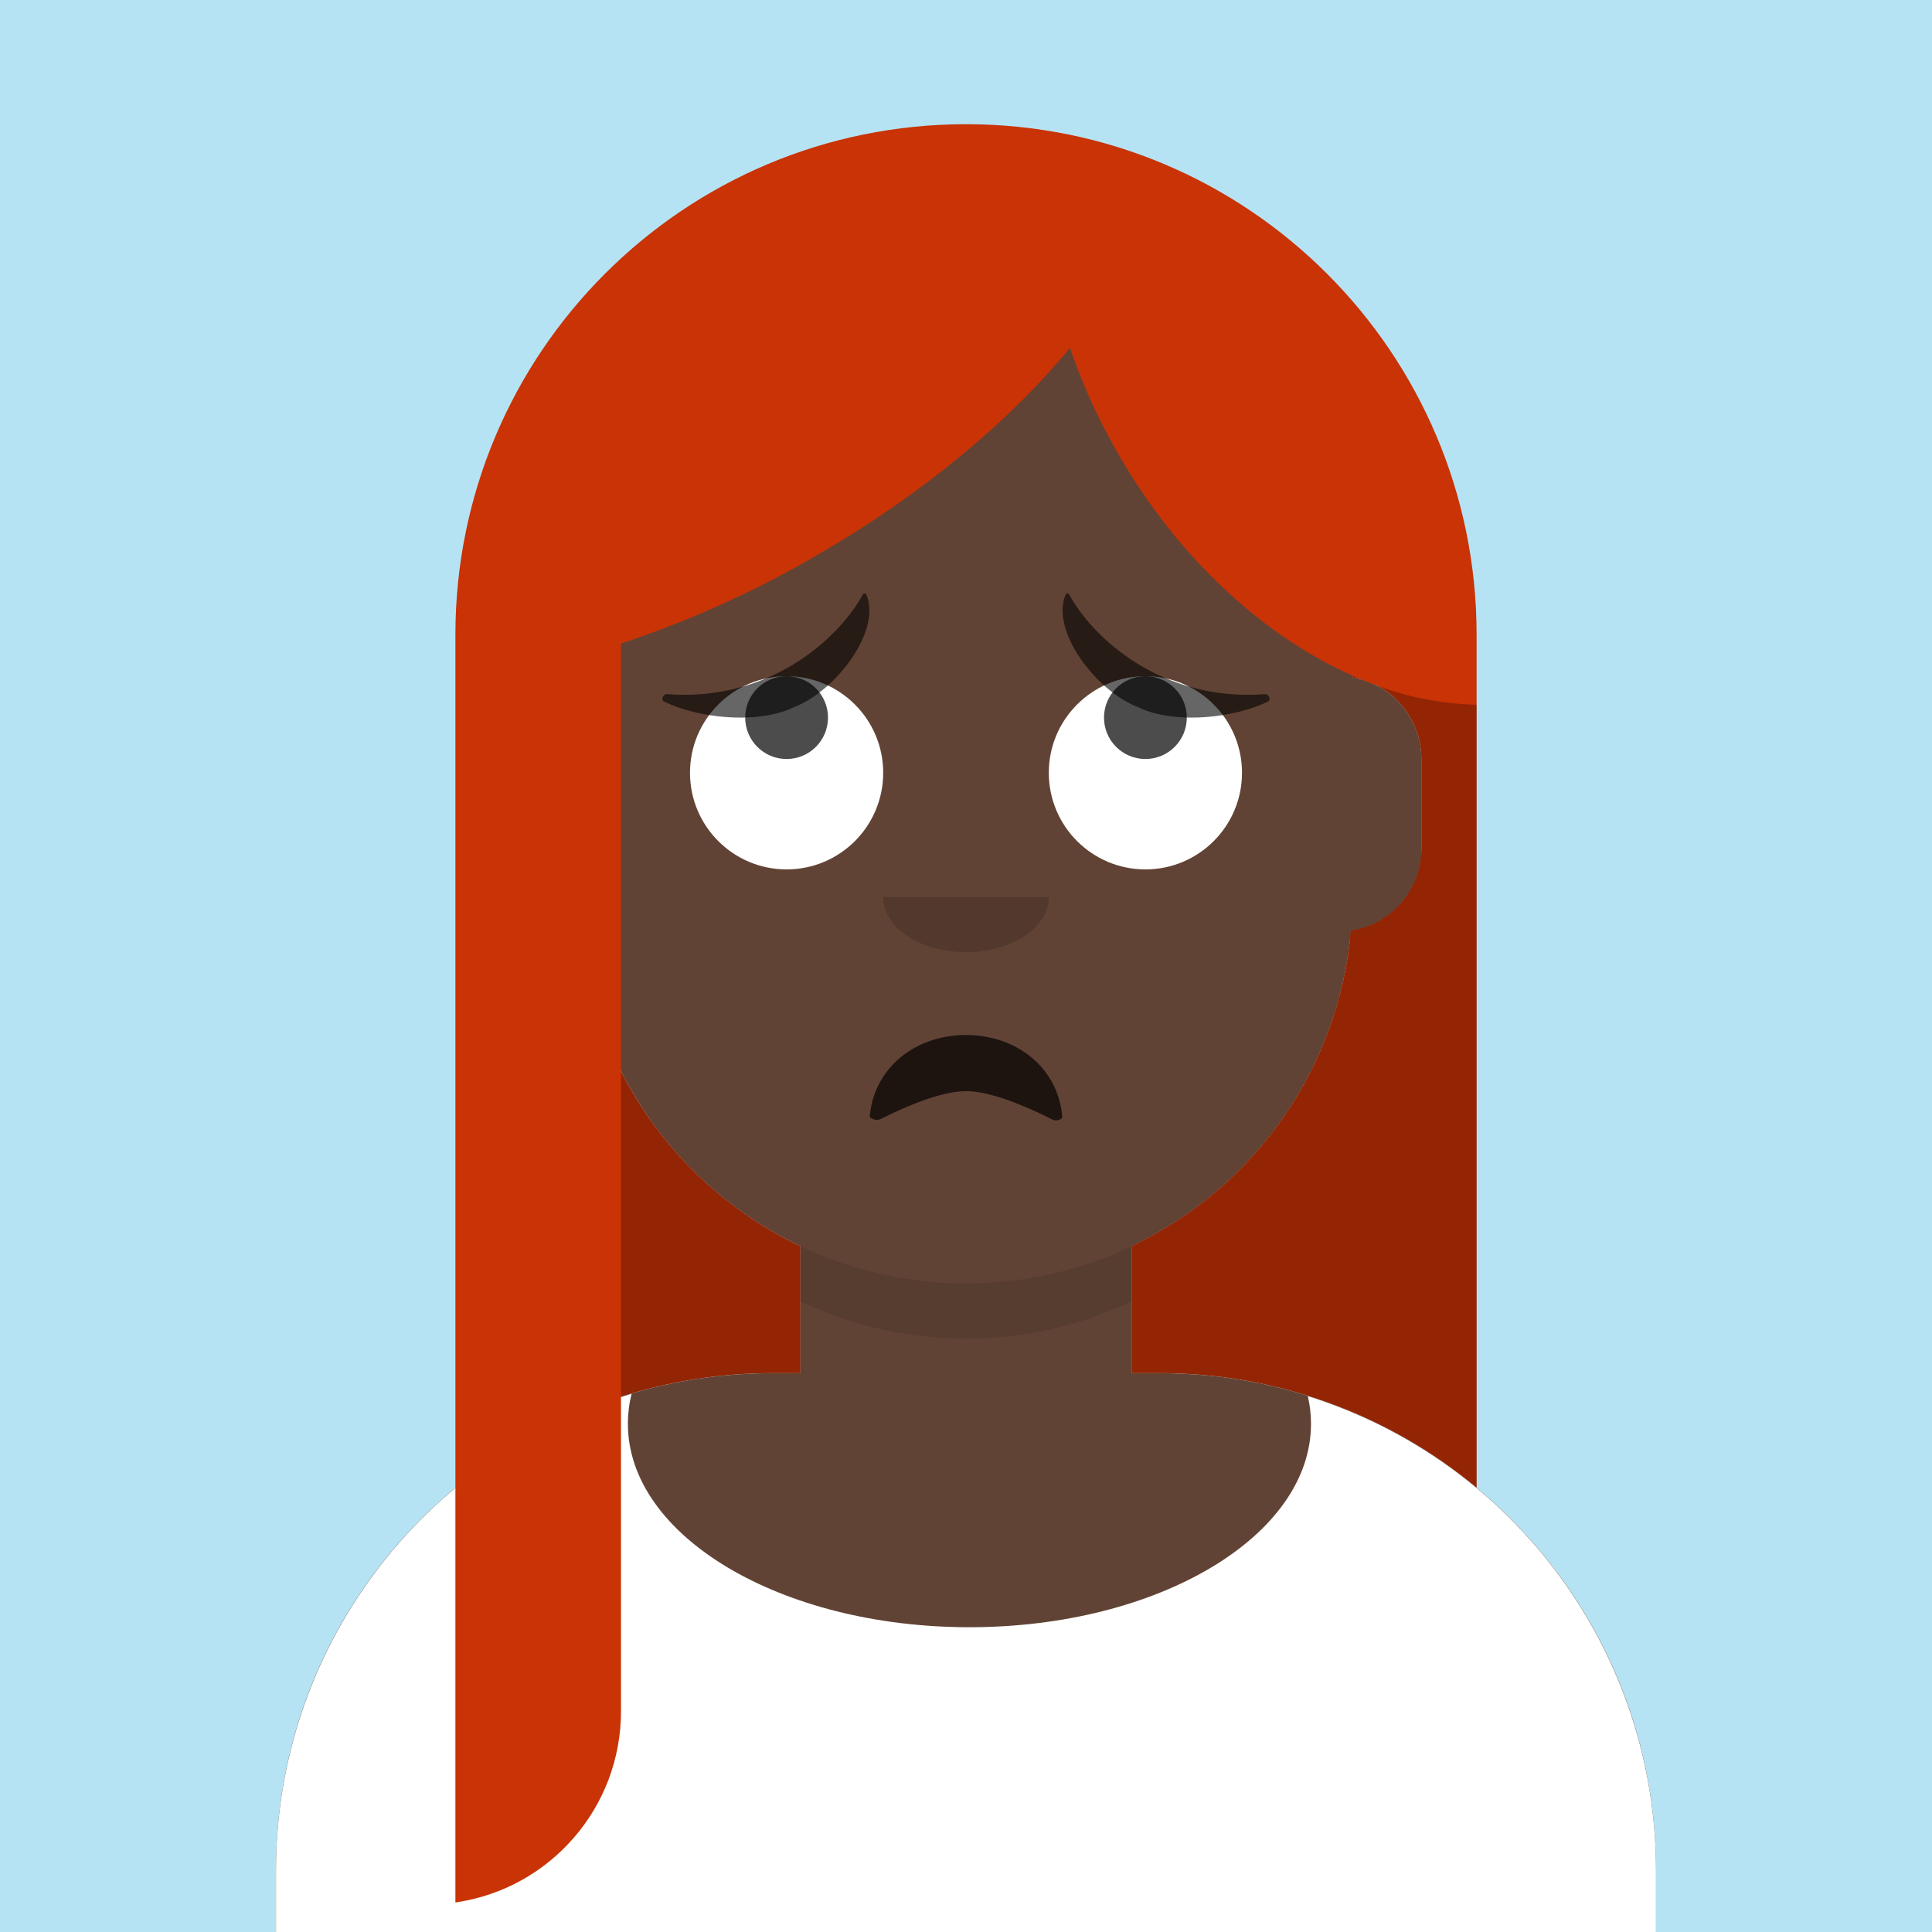
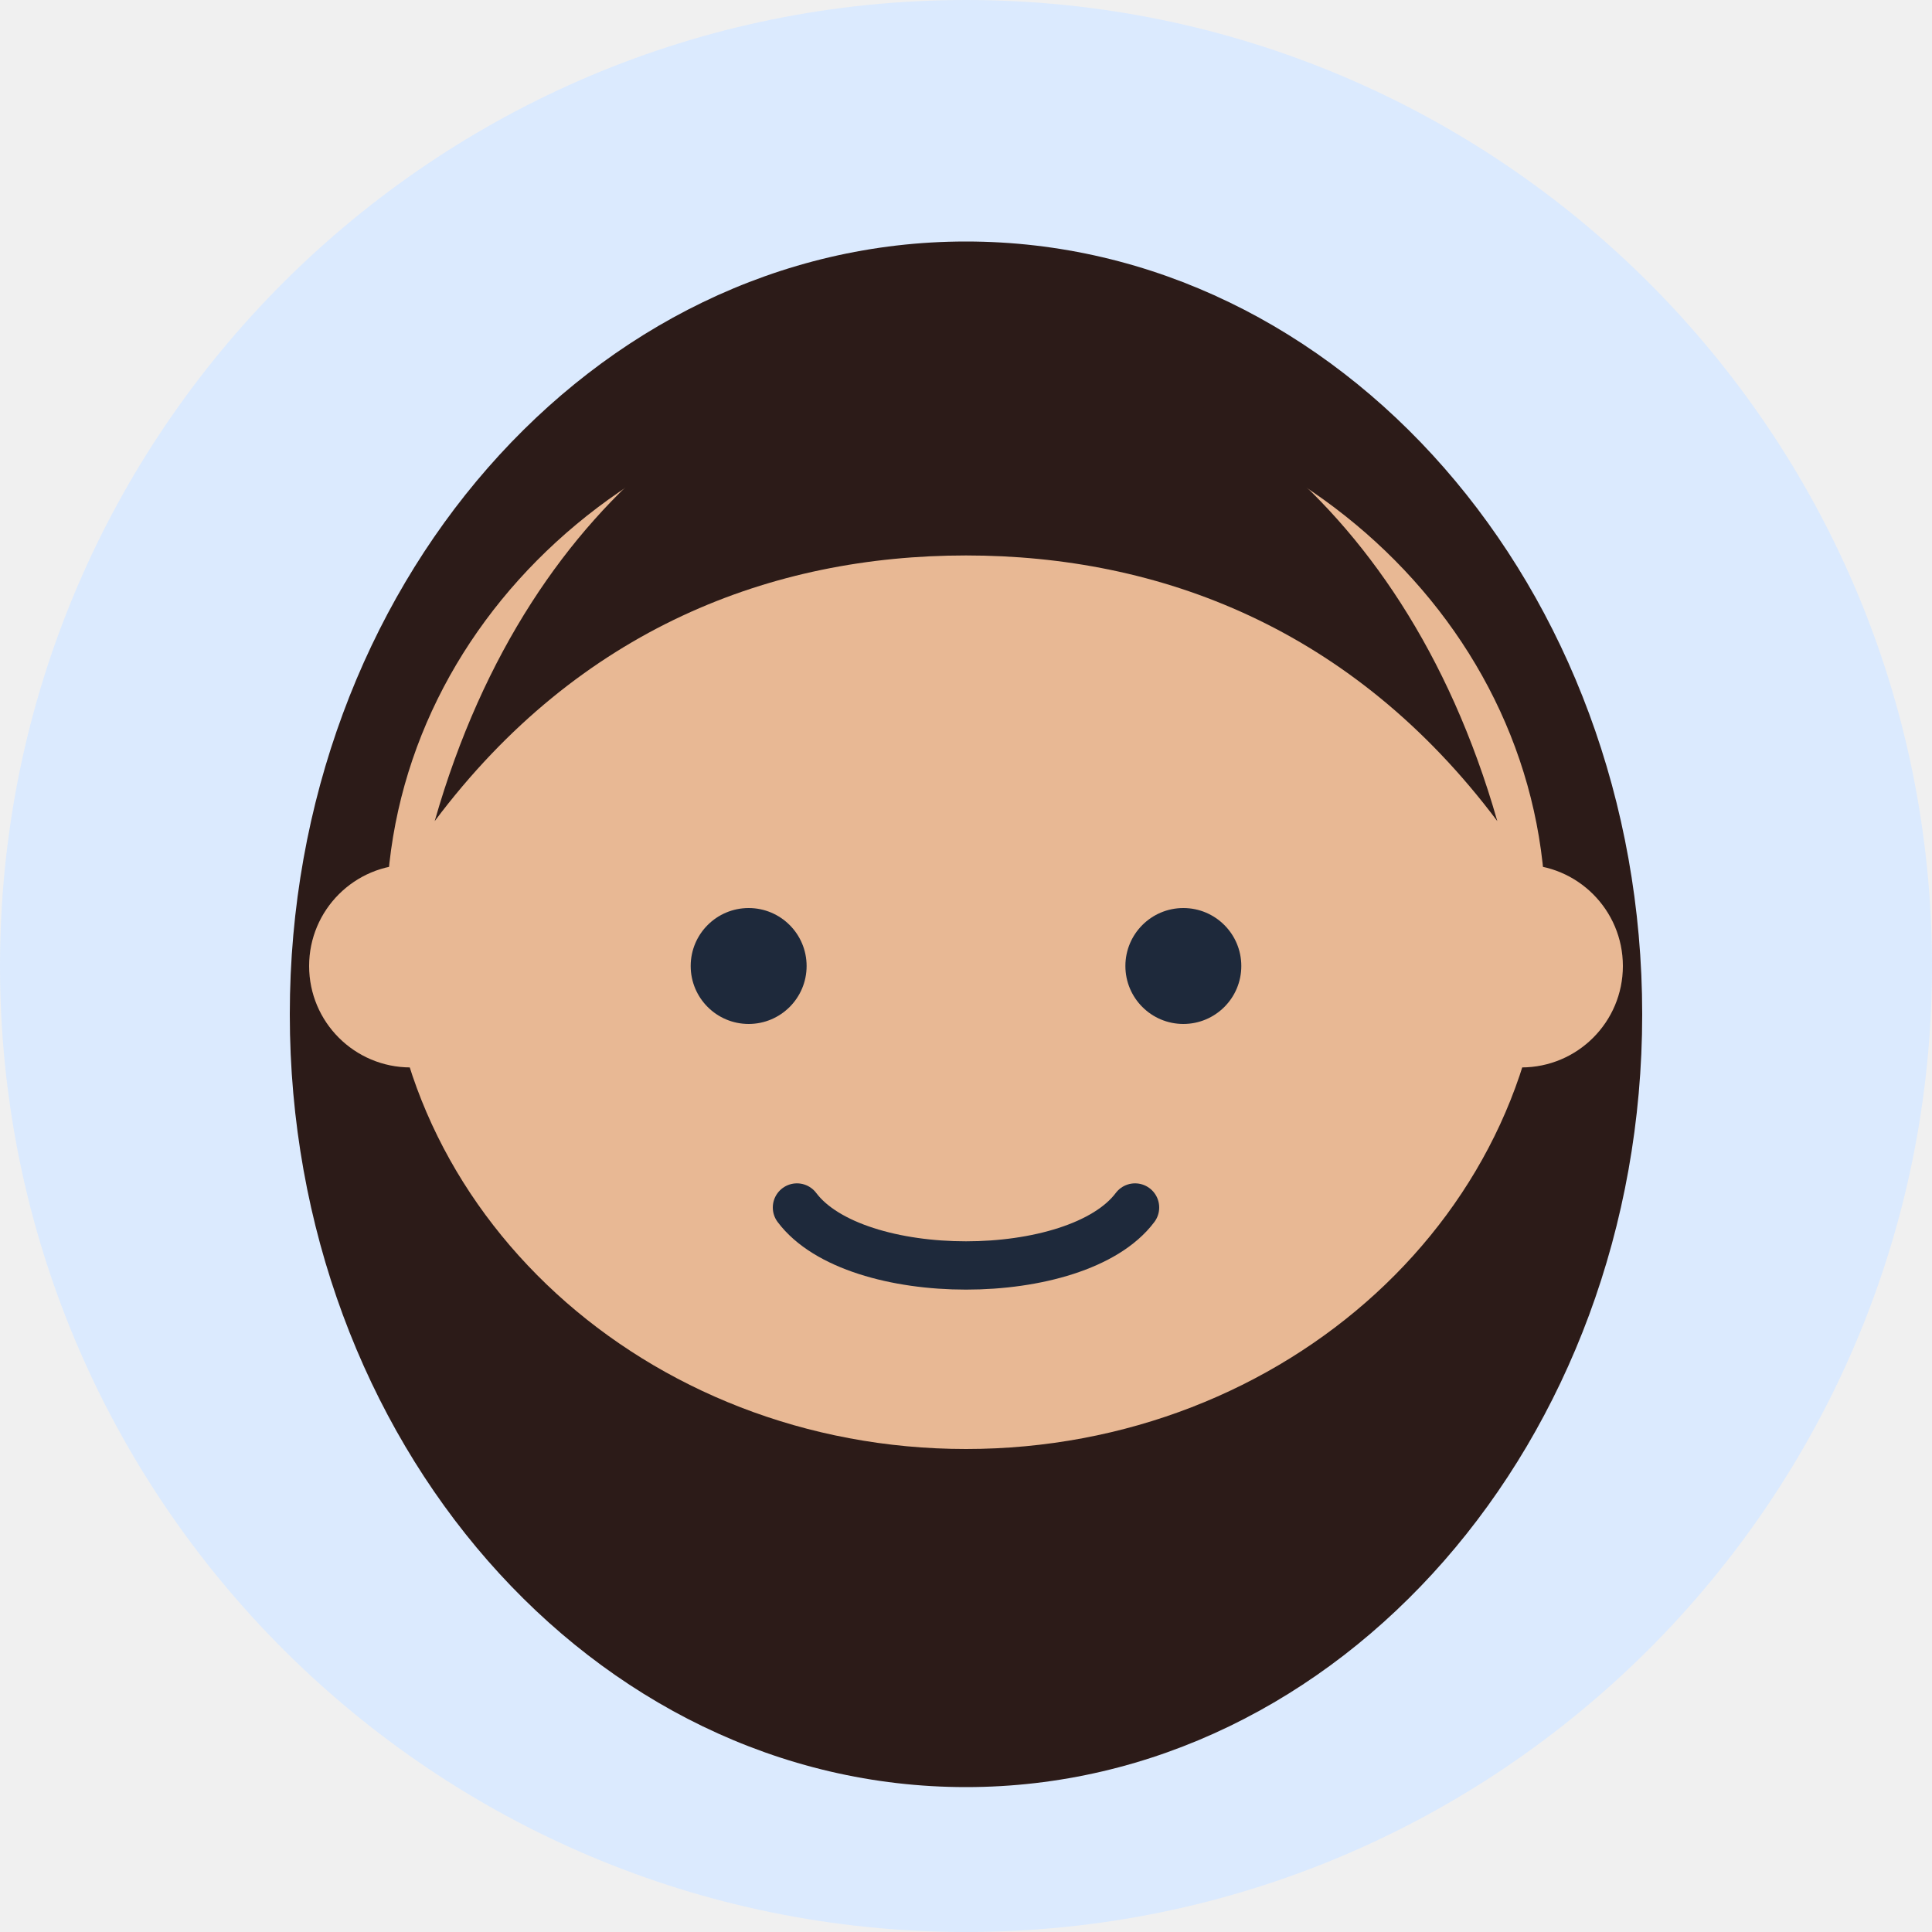
- <svg xmlns="http://www.w3.org/2000/svg" viewBox="0 0 280 280" fill="none" shape-rendering="auto">
-   <mask id="viewboxMask">
-     <rect width="280" height="280" rx="0" ry="0" x="0" y="0" fill="#fff" />
-   </mask>
-   <g mask="url(#viewboxMask)">
-     <rect fill="#b6e3f4" width="280" height="280" x="0" y="0" />
-     <g transform="translate(8)">
-       <path d="M132 36a56 56 0 0 0-56 56v6.17A12 12 0 0 0 66 110v14a12 12 0 0 0 10.3 11.88 56.04 56.04 0 0 0 31.7 44.73v18.4h-4a72 72 0 0 0-72 72v9h200v-9a72 72 0 0 0-72-72h-4v-18.39a56.04 56.04 0 0 0 31.7-44.73A12 12 0 0 0 198 124v-14a12 12 0 0 0-10-11.83V92a56 56 0 0 0-56-56Z" fill="#614335" />
-       <path d="M108 180.61v8a55.79 55.79 0 0 0 24 5.39c8.59 0 16.73-1.93 24-5.39v-8a55.79 55.79 0 0 1-24 5.39 55.79 55.79 0 0 1-24-5.39Z" fill="#000" fill-opacity=".1" />
-       <g transform="translate(0 170)">
-         <path d="M132.5 65.83c27.34 0 49.5-13.2 49.5-29.48 0-1.37-.16-2.7-.46-4.02A72.03 72.03 0 0 1 232 101.05V110H32v-8.95A72.03 72.03 0 0 1 83.53 32a18 18 0 0 0-.53 4.35c0 16.28 22.16 29.48 49.5 29.48Z" fill="#ffffff" />
-       </g>
-       <g transform="translate(78 134)">
-         <path fill-rule="evenodd" clip-rule="evenodd" d="M40.06 27.72C40.7 20.7 46.7 16 54 16c7.34 0 13.36 4.75 13.95 11.85.03.38-.87.67-1.32.45-5.54-2.77-9.75-4.16-12.63-4.16-2.84 0-7 1.36-12.45 4.07-.5.25-1.53-.07-1.5-.49Z" fill="#000" fill-opacity=".7" />
-       </g>
-       <g transform="translate(104 122)">
-         <path fill-rule="evenodd" clip-rule="evenodd" d="M16 8c0 4.42 5.37 8 12 8s12-3.58 12-8" fill="#000" fill-opacity=".16" />
-       </g>
-       <g transform="translate(76 90)">
-         <path d="M44 22a14 14 0 1 1-28 0 14 14 0 0 1 28 0ZM96 22a14 14 0 1 1-28 0 14 14 0 0 1 28 0Z" fill="#fff" />
-         <path d="M36 14a6 6 0 1 1-12 0 6 6 0 0 1 12 0ZM88 14a6 6 0 1 1-12 0 6 6 0 0 1 12 0Z" fill="#000" fill-opacity=".7" />
-       </g>
-       <g transform="translate(76 82)">
-         <path d="m31.23 20.42-.9.4c-5.25 2.09-13.2 1.21-18.05-1.12-.57-.27-.18-1.15.4-1.1 14.92 1.14 24.96-8.15 28.37-14.45.1-.18.41-.2.49-.03 2.3 5.32-4.45 13.98-10.3 16.3ZM80.77 20.42l.9.4c5.25 2.09 13.2 1.21 18.05-1.12.57-.27.18-1.15-.4-1.1-14.92 1.14-24.96-8.15-28.37-14.45-.1-.18-.41-.2-.49-.03-2.3 5.32 4.45 13.98 10.3 16.3Z" fill-rule="evenodd" clip-rule="evenodd" fill="#000" fill-opacity=".6" />
-       </g>
-       <g transform="translate(-1)">
-         <path d="M157 180.61V199h4a71.7 71.7 0 0 1 46 16.6V92a74 74 0 0 0-148 0v183.72A28 28 0 0 0 83 248v-45.58a71.95 71.95 0 0 1 22-3.42h4v-18.39a56.24 56.24 0 0 1-26-25.36V93.27a150 150 0 0 0 28.34-12.77c15.4-8.9 28.1-19.56 36.73-30.1 1.76 5.2 4.1 10.4 7.04 15.48 8.78 15.2 21.12 26.35 33.9 32.04v.25c.4.06.8.15 1.18.26.77.32 1.55.62 2.33.9A12 12 0 0 1 199 110v13a12 12 0 0 1-10.22 11.87A56.03 56.03 0 0 1 157 180.6Z" fill="#c93305" />
-         <path d="M157 199v-18.39a56.03 56.03 0 0 0 31.8-45.74A12 12 0 0 0 199 123v-13a12 12 0 0 0-6.5-10.66 44.57 44.57 0 0 0 14.5 2.8v113.47A71.7 71.7 0 0 0 161 199h-4ZM83 202.42v-47.17a56.24 56.24 0 0 0 26 25.36V199h-4c-7.67 0-15.07 1.2-22 3.42ZM189 97.92v.25c.4.06.8.15 1.18.26l-1.18-.51Z" fill="#000" fill-opacity=".27" />
-       </g>
-       <g transform="translate(49 72)" />
-       <g transform="translate(62 42)" />
-     </g>
-   </g>
+ <svg xmlns="http://www.w3.org/2000/svg" viewBox="0 0 80 80" fill="none">
+   <circle cx="40" cy="40" r="40" fill="#dbeafe" />
+   <ellipse cx="40" cy="42" rx="28" ry="32" fill="#2c1b18" />
+   <ellipse cx="40" cy="38" rx="24" ry="22" fill="#e8b894" />
+   <path d="M18 34c4-14 14-20 22-20s18 6 22 20c-6-8-14-11-22-11S24 26 18 34z" fill="#2c1b18" />
+   <circle cx="17" cy="40" r="4.2" fill="#e8b894" />
+   <circle cx="63" cy="40" r="4.2" fill="#e8b894" />
+   <circle cx="31" cy="40" r="2.4" fill="#1e293b" />
+   <circle cx="49" cy="40" r="2.4" fill="#1e293b" />
+   <path d="M33 50c2.4 3.2 11.6 3.2 14 0" stroke="#1e293b" stroke-width="2" stroke-linecap="round" fill="none" />
</svg>
